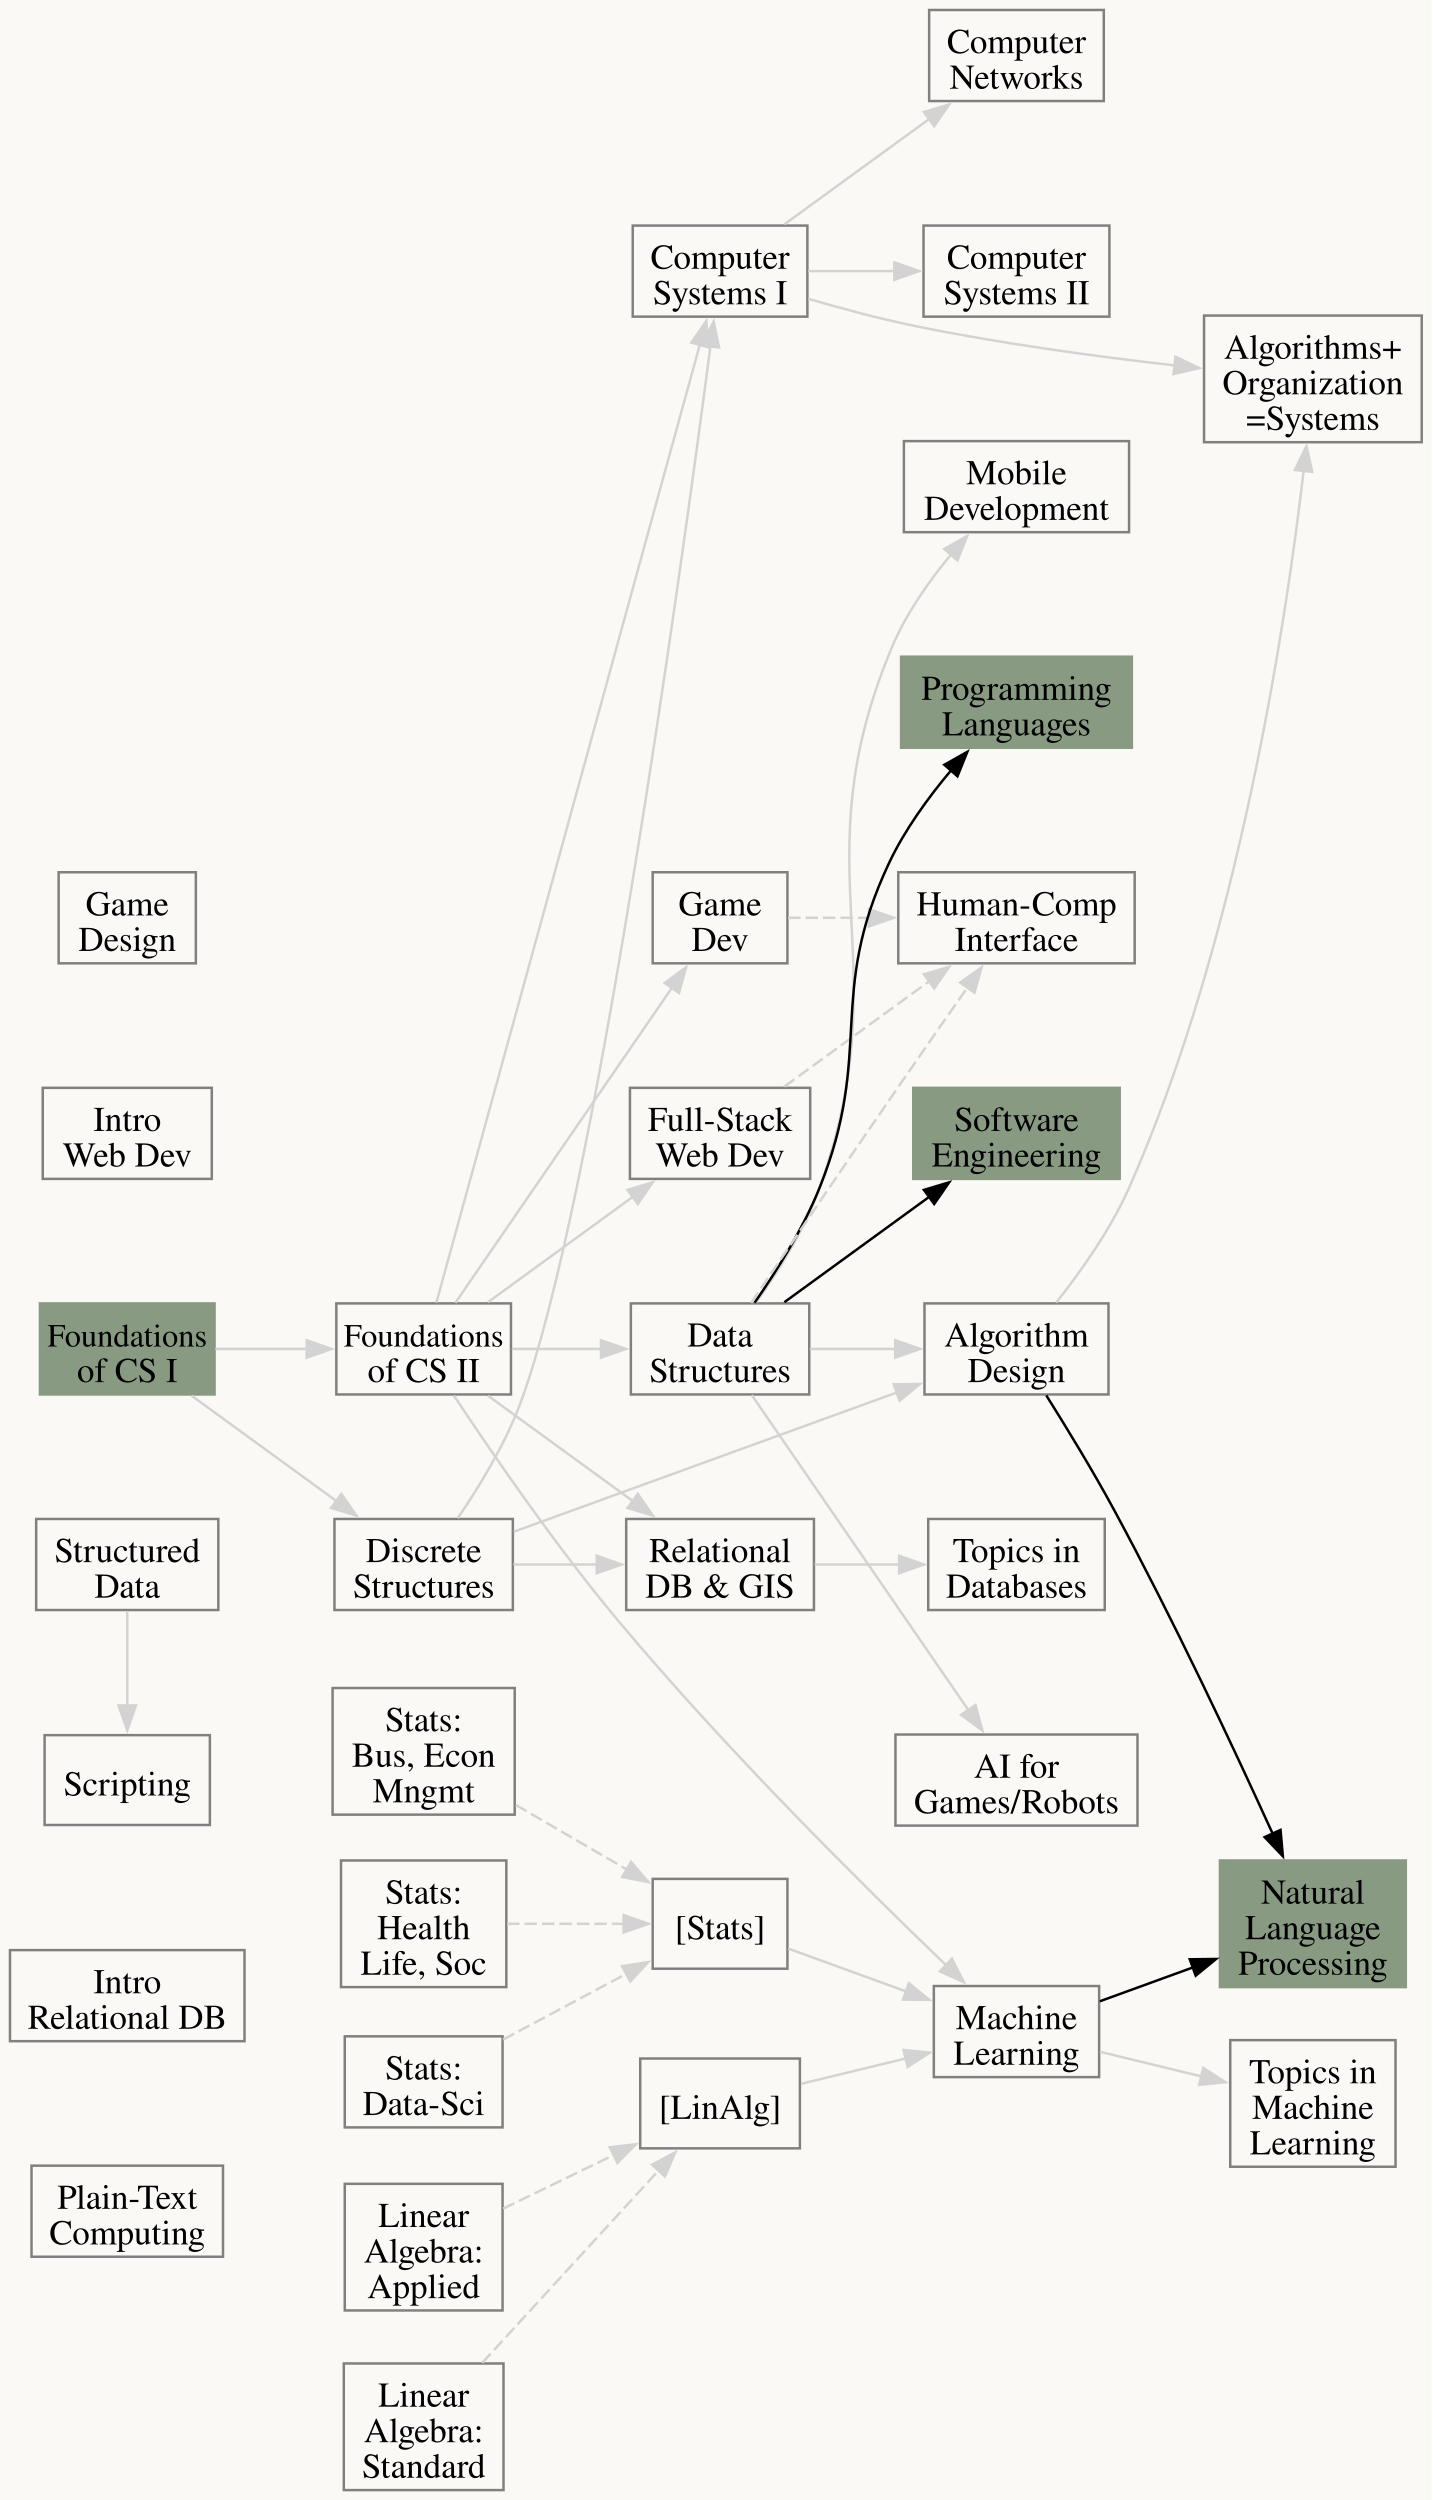
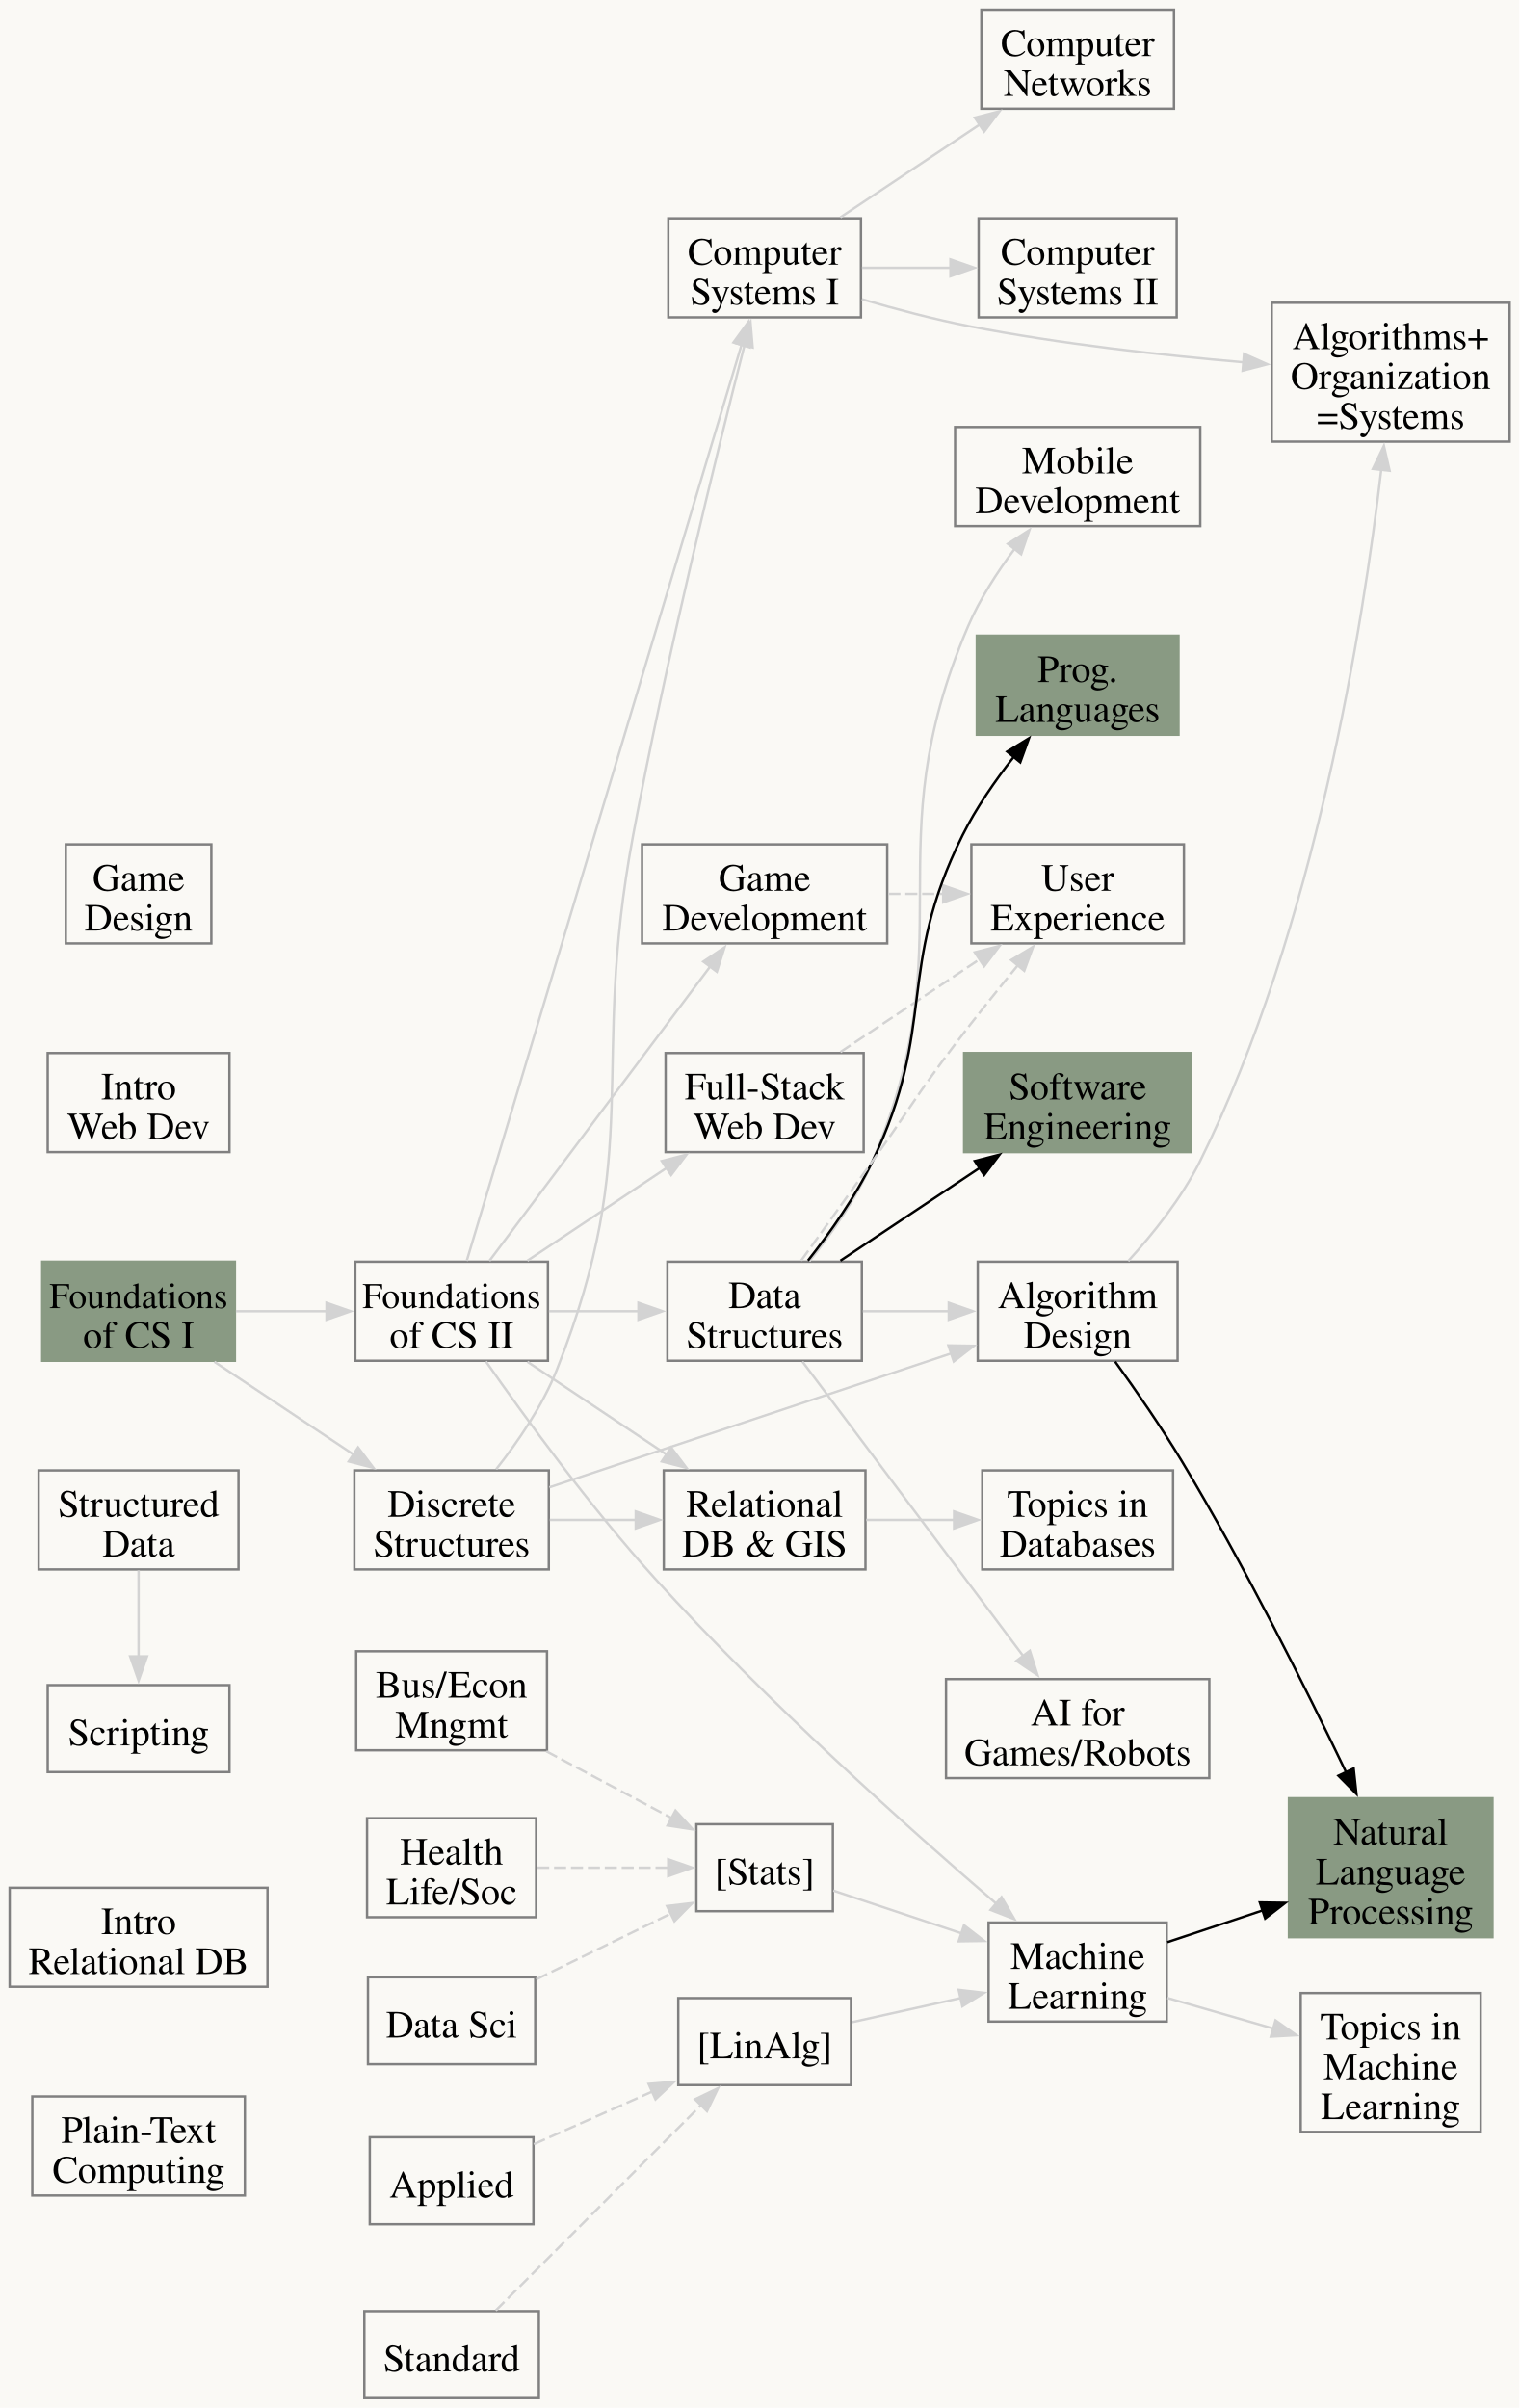
- <svg xmlns="http://www.w3.org/2000/svg" width="574pt" height="1002pt" viewBox="0.00 0.00 574.00 1002.00">
-   <g id="graph0" class="graph" transform="scale(1 1) rotate(0) translate(4 998.03)">
-     <polygon fill="#faf9f5" stroke="none" points="-4,4 -4,-998.03 569.83,-998.03 569.83,4 -4,4" />
+ <svg xmlns="http://www.w3.org/2000/svg" width="629pt" height="997pt" viewBox="0.00 0.00 629.00 997.00">
+   <g id="graph0" class="graph" transform="scale(1 1) rotate(0) translate(4 992.9)">
+     <polygon fill="#faf9f5" stroke="none" points="-4,4 -4,-992.9 625.02,-992.9 625.02,4 -4,4" />
    <g id="node1" class="node">
-       <polygon fill="none" stroke="gray" points="80.88,-562.03 13.13,-562.03 13.13,-525.53 80.88,-525.53 80.88,-562.03" />
-       <text xml:space="preserve" text-anchor="middle" x="47" y="-544.73" font-family="Times" font-size="14.00">Intro</text>
-       <text xml:space="preserve" text-anchor="middle" x="47" y="-530.48" font-family="Times" font-size="14.00">Web Dev</text>
+       <polygon fill="none" stroke="gray" points="91,-556.9 15.75,-556.9 15.75,-515.9 91,-515.9 91,-556.9" />
+       <text xml:space="preserve" text-anchor="middle" x="53.38" y="-537.7" font-family="Times" font-size="16.00">Intro</text>
+       <text xml:space="preserve" text-anchor="middle" x="53.38" y="-521.2" font-family="Times" font-size="16.00">Web Dev</text>
    </g>
    <g id="node2" class="node">
-       <polygon fill="none" stroke="gray" points="74.5,-648.43 19.5,-648.43 19.5,-611.93 74.5,-611.93 74.5,-648.43" />
-       <text xml:space="preserve" text-anchor="middle" x="47" y="-631.13" font-family="Times" font-size="14.00">Game</text>
-       <text xml:space="preserve" text-anchor="middle" x="47" y="-616.88" font-family="Times" font-size="14.00">Design</text>
+       <polygon fill="none" stroke="gray" points="83.5,-643.3 23.25,-643.3 23.25,-602.3 83.5,-602.3 83.5,-643.3" />
+       <text xml:space="preserve" text-anchor="middle" x="53.38" y="-624.1" font-family="Times" font-size="16.00">Game</text>
+       <text xml:space="preserve" text-anchor="middle" x="53.38" y="-607.6" font-family="Times" font-size="16.00">Design</text>
    </g>
    <g id="node3" class="node">
-       <polygon fill="none" stroke="gray" points="83.5,-389.23 10.5,-389.23 10.5,-352.73 83.5,-352.73 83.5,-389.23" />
-       <text xml:space="preserve" text-anchor="middle" x="47" y="-371.93" font-family="Times" font-size="14.00">Structured</text>
-       <text xml:space="preserve" text-anchor="middle" x="47" y="-357.68" font-family="Times" font-size="14.00">Data</text>
+       <polygon fill="none" stroke="gray" points="94.75,-384.1 12,-384.1 12,-343.1 94.75,-343.1 94.75,-384.1" />
+       <text xml:space="preserve" text-anchor="middle" x="53.38" y="-364.9" font-family="Times" font-size="16.00">Structured</text>
+       <text xml:space="preserve" text-anchor="middle" x="53.38" y="-348.4" font-family="Times" font-size="16.00">Data</text>
    </g>
    <g id="node4" class="node">
-       <polygon fill="none" stroke="gray" points="80.12,-302.58 13.88,-302.58 13.88,-266.58 80.12,-266.58 80.12,-302.58" />
-       <text xml:space="preserve" text-anchor="middle" x="47" y="-278.4" font-family="Times" font-size="14.00">Scripting</text>
+       <polygon fill="none" stroke="gray" points="91,-295.2 15.75,-295.2 15.75,-259.2 91,-259.2 91,-295.2" />
+       <text xml:space="preserve" text-anchor="middle" x="53.38" y="-270.25" font-family="Times" font-size="16.00">Scripting</text>
    </g>
    <g id="edge1" class="edge">
-       <path fill="none" stroke="lightgray" d="M47,-352.23C47,-341.17 47,-326.93 47,-314.36" />
-       <polygon fill="lightgray" stroke="lightgray" points="50.5,-314.5 47,-304.5 43.5,-314.5 50.5,-314.5" />
+       <path fill="none" stroke="lightgray" d="M53.38,-342.68C53.38,-331.9 53.38,-318.56 53.38,-306.74" />
+       <polygon fill="lightgray" stroke="lightgray" points="56.88,-307.09 53.38,-297.09 49.88,-307.09 56.88,-307.09" />
    </g>
    <g id="node5" class="node">
-       <polygon fill="none" stroke="gray" points="94,-216.43 0,-216.43 0,-179.93 94,-179.93 94,-216.43" />
-       <text xml:space="preserve" text-anchor="middle" x="47" y="-199.13" font-family="Times" font-size="14.00">Intro</text>
-       <text xml:space="preserve" text-anchor="middle" x="47" y="-184.88" font-family="Times" font-size="14.00">Relational DB</text>
+       <polygon fill="none" stroke="gray" points="106.75,-211.3 0,-211.3 0,-170.3 106.75,-170.3 106.75,-211.3" />
+       <text xml:space="preserve" text-anchor="middle" x="53.38" y="-192.1" font-family="Times" font-size="16.00">Intro</text>
+       <text xml:space="preserve" text-anchor="middle" x="53.38" y="-175.6" font-family="Times" font-size="16.00">Relational DB</text>
    </g>
    <g id="node6" class="node">
-       <polygon fill="none" stroke="gray" points="85.38,-130.03 8.63,-130.03 8.63,-93.53 85.38,-93.53 85.38,-130.03" />
-       <text xml:space="preserve" text-anchor="middle" x="47" y="-112.73" font-family="Times" font-size="14.00">Plain-Text</text>
-       <text xml:space="preserve" text-anchor="middle" x="47" y="-98.48" font-family="Times" font-size="14.00">Computing</text>
+       <polygon fill="none" stroke="gray" points="97.38,-124.9 9.38,-124.9 9.38,-83.9 97.38,-83.9 97.38,-124.9" />
+       <text xml:space="preserve" text-anchor="middle" x="53.38" y="-105.7" font-family="Times" font-size="16.00">Plain-Text</text>
+       <text xml:space="preserve" text-anchor="middle" x="53.38" y="-89.2" font-family="Times" font-size="16.00">Computing</text>
    </g>
    <g id="node7" class="node">
-       <polygon fill="#899a83" stroke="#899a83" points="82,-475.63 12,-475.63 12,-439.13 82,-439.13 82,-475.63" />
-       <text xml:space="preserve" text-anchor="middle" x="47" y="-458.33" font-family="Times" font-size="13.00">Foundations</text>
-       <text xml:space="preserve" text-anchor="middle" x="47" y="-444.08" font-family="Times" font-size="14.00">of CS I</text>
+       <polygon fill="#899a83" stroke="#899a83" points="93.25,-470.5 13.5,-470.5 13.5,-429.5 93.25,-429.5 93.25,-470.5" />
+       <text xml:space="preserve" text-anchor="middle" x="53.38" y="-451.3" font-family="Times" font-size="15.00">Foundations</text>
+       <text xml:space="preserve" text-anchor="middle" x="53.38" y="-434.8" font-family="Times" font-size="16.00">of CS I</text>
    </g>
    <g id="node8" class="node">
-       <polygon fill="none" stroke="gray" points="200.8,-475.63 130.8,-475.63 130.8,-439.13 200.8,-439.13 200.8,-475.63" />
-       <text xml:space="preserve" text-anchor="middle" x="165.8" y="-458.33" font-family="Times" font-size="13.00">Foundations</text>
-       <text xml:space="preserve" text-anchor="middle" x="165.8" y="-444.08" font-family="Times" font-size="14.00">of CS II</text>
+       <polygon fill="none" stroke="gray" points="222.85,-470.5 143.1,-470.5 143.1,-429.5 222.85,-429.5 222.85,-470.5" />
+       <text xml:space="preserve" text-anchor="middle" x="182.97" y="-451.3" font-family="Times" font-size="15.00">Foundations</text>
+       <text xml:space="preserve" text-anchor="middle" x="182.97" y="-434.8" font-family="Times" font-size="16.00">of CS II</text>
    </g>
    <g id="edge2" class="edge">
-       <path fill="none" stroke="lightgray" d="M82.32,-457.38C93.83,-457.38 106.79,-457.38 119,-457.38" />
-       <polygon fill="lightgray" stroke="lightgray" points="118.9,-460.88 128.9,-457.38 118.9,-453.88 118.9,-460.88" />
+       <path fill="none" stroke="lightgray" d="M93.67,-450C105.62,-450 118.87,-450 131.42,-450" />
+       <polygon fill="lightgray" stroke="lightgray" points="131.19,-453.5 141.19,-450 131.19,-446.5 131.19,-453.5" />
    </g>
    <g id="node12" class="node">
-       <polygon fill="none" stroke="gray" points="201.55,-389.23 130.05,-389.23 130.05,-352.73 201.55,-352.73 201.55,-389.23" />
-       <text xml:space="preserve" text-anchor="middle" x="165.8" y="-371.93" font-family="Times" font-size="14.00">Discrete</text>
-       <text xml:space="preserve" text-anchor="middle" x="165.8" y="-357.68" font-family="Times" font-size="14.00">Structures</text>
+       <polygon fill="none" stroke="gray" points="223.22,-384.1 142.72,-384.1 142.72,-343.1 223.22,-343.1 223.22,-384.1" />
+       <text xml:space="preserve" text-anchor="middle" x="182.97" y="-364.9" font-family="Times" font-size="16.00">Discrete</text>
+       <text xml:space="preserve" text-anchor="middle" x="182.97" y="-348.4" font-family="Times" font-size="16.00">Structures</text>
    </g>
    <g id="edge7" class="edge">
-       <path fill="none" stroke="lightgray" d="M72.78,-438.63C89.82,-426.23 112.38,-409.83 131.01,-396.28" />
-       <polygon fill="lightgray" stroke="lightgray" points="132.82,-399.29 138.85,-390.58 128.7,-393.63 132.82,-399.29" />
+       <path fill="none" stroke="lightgray" d="M84.75,-429.08C102.1,-417.52 123.85,-403.01 142.48,-390.6" />
+       <polygon fill="lightgray" stroke="lightgray" points="144.25,-393.62 150.63,-385.16 140.37,-387.8 144.25,-393.62" />
    </g>
    <g id="node9" class="node">
-       <polygon fill="none" stroke="gray" points="320.73,-562.03 248.48,-562.03 248.48,-525.53 320.73,-525.53 320.73,-562.03" />
-       <text xml:space="preserve" text-anchor="middle" x="284.6" y="-544.73" font-family="Times" font-size="14.00">Full-Stack</text>
-       <text xml:space="preserve" text-anchor="middle" x="284.6" y="-530.48" font-family="Times" font-size="14.00">Web Dev</text>
+       <polygon fill="none" stroke="gray" points="353.57,-556.9 271.57,-556.9 271.57,-515.9 353.57,-515.9 353.57,-556.9" />
+       <text xml:space="preserve" text-anchor="middle" x="312.57" y="-537.7" font-family="Times" font-size="16.00">Full-Stack</text>
+       <text xml:space="preserve" text-anchor="middle" x="312.57" y="-521.2" font-family="Times" font-size="16.00">Web Dev</text>
    </g>
    <g id="edge3" class="edge">
-       <path fill="none" stroke="lightgray" d="M191.58,-476.12C208.62,-488.52 231.18,-504.92 249.81,-518.47" />
-       <polygon fill="lightgray" stroke="lightgray" points="247.5,-521.12 257.65,-524.17 251.62,-515.46 247.5,-521.12" />
+       <path fill="none" stroke="lightgray" d="M214.35,-470.92C231.7,-482.48 253.45,-496.99 272.08,-509.4" />
+       <polygon fill="lightgray" stroke="lightgray" points="269.97,-512.2 280.23,-514.84 273.85,-506.38 269.97,-512.2" />
    </g>
    <g id="node10" class="node">
-       <polygon fill="none" stroke="gray" points="311.6,-648.43 257.6,-648.43 257.6,-611.93 311.6,-611.93 311.6,-648.43" />
-       <text xml:space="preserve" text-anchor="middle" x="284.6" y="-631.13" font-family="Times" font-size="14.00">Game</text>
-       <text xml:space="preserve" text-anchor="middle" x="284.6" y="-616.88" font-family="Times" font-size="14.00">Dev</text>
+       <polygon fill="none" stroke="gray" points="363.32,-643.3 261.82,-643.3 261.82,-602.3 363.32,-602.3 363.32,-643.3" />
+       <text xml:space="preserve" text-anchor="middle" x="312.57" y="-624.1" font-family="Times" font-size="16.00">Game</text>
+       <text xml:space="preserve" text-anchor="middle" x="312.57" y="-607.6" font-family="Times" font-size="16.00">Development</text>
    </g>
    <g id="edge4" class="edge">
-       <path fill="none" stroke="lightgray" d="M178.51,-475.87C199.36,-506.19 240.93,-566.65 265.39,-602.23" />
-       <polygon fill="lightgray" stroke="lightgray" points="262.39,-604.05 270.94,-610.31 268.16,-600.08 262.39,-604.05" />
+       <path fill="none" stroke="lightgray" d="M198.61,-470.84C221.47,-501.33 264.16,-558.24 290.3,-593.1" />
+       <polygon fill="lightgray" stroke="lightgray" points="287.18,-594.77 295.98,-600.67 292.78,-590.57 287.18,-594.77" />
    </g>
    <g id="node11" class="node">
-       <polygon fill="none" stroke="gray" points="319.6,-907.62 249.6,-907.62 249.6,-871.12 319.6,-871.12 319.6,-907.62" />
-       <text xml:space="preserve" text-anchor="middle" x="284.6" y="-890.33" font-family="Times" font-size="14.00">Computer</text>
-       <text xml:space="preserve" text-anchor="middle" x="284.6" y="-876.08" font-family="Times" font-size="14.00">Systems I</text>
+       <polygon fill="none" stroke="gray" points="352.45,-902.5 272.7,-902.5 272.7,-861.5 352.45,-861.5 352.45,-902.5" />
+       <text xml:space="preserve" text-anchor="middle" x="312.57" y="-883.3" font-family="Times" font-size="16.00">Computer</text>
+       <text xml:space="preserve" text-anchor="middle" x="312.57" y="-866.8" font-family="Times" font-size="16.00">Systems I</text>
    </g>
    <g id="edge5" class="edge">
-       <path fill="none" stroke="lightgray" d="M170.9,-475.94C189.51,-543.58 253.76,-777.24 276.53,-860.02" />
-       <polygon fill="lightgray" stroke="lightgray" points="273.09,-860.71 279.11,-869.42 279.84,-858.85 273.09,-860.71" />
+       <path fill="none" stroke="lightgray" d="M189.23,-470.84C210.16,-540.62 277.9,-766.4 303.05,-850.26" />
+       <polygon fill="lightgray" stroke="lightgray" points="299.65,-851.1 305.88,-859.67 306.36,-849.09 299.65,-851.1" />
    </g>
    <g id="node13" class="node">
-       <polygon fill="none" stroke="gray" points="320.35,-475.63 248.85,-475.63 248.85,-439.13 320.35,-439.13 320.35,-475.63" />
-       <text xml:space="preserve" text-anchor="middle" x="284.6" y="-458.33" font-family="Times" font-size="14.00">Data</text>
-       <text xml:space="preserve" text-anchor="middle" x="284.6" y="-444.08" font-family="Times" font-size="14.00">Structures</text>
+       <polygon fill="none" stroke="gray" points="352.82,-470.5 272.32,-470.5 272.32,-429.5 352.82,-429.5 352.82,-470.5" />
+       <text xml:space="preserve" text-anchor="middle" x="312.57" y="-451.3" font-family="Times" font-size="16.00">Data</text>
+       <text xml:space="preserve" text-anchor="middle" x="312.57" y="-434.8" font-family="Times" font-size="16.00">Structures</text>
    </g>
    <g id="edge8" class="edge">
-       <path fill="none" stroke="lightgray" d="M201.12,-457.38C212.42,-457.38 225.12,-457.38 237.14,-457.38" />
-       <polygon fill="lightgray" stroke="lightgray" points="236.87,-460.88 246.87,-457.38 236.87,-453.88 236.87,-460.88" />
+       <path fill="none" stroke="lightgray" d="M223.27,-450C235.1,-450 248.22,-450 260.67,-450" />
+       <polygon fill="lightgray" stroke="lightgray" points="260.34,-453.5 270.34,-450 260.34,-446.5 260.34,-453.5" />
    </g>
    <g id="node14" class="node">
-       <polygon fill="none" stroke="gray" points="322.23,-389.23 246.98,-389.23 246.98,-352.73 322.23,-352.73 322.23,-389.23" />
-       <text xml:space="preserve" text-anchor="middle" x="284.6" y="-371.93" font-family="Times" font-size="14.00">Relational</text>
-       <text xml:space="preserve" text-anchor="middle" x="284.6" y="-357.68" font-family="Times" font-size="14.00">DB &amp; GIS</text>
+       <polygon fill="none" stroke="gray" points="354.32,-384.1 270.82,-384.1 270.82,-343.1 354.32,-343.1 354.32,-384.1" />
+       <text xml:space="preserve" text-anchor="middle" x="312.57" y="-364.9" font-family="Times" font-size="16.00">Relational</text>
+       <text xml:space="preserve" text-anchor="middle" x="312.57" y="-348.4" font-family="Times" font-size="16.00">DB &amp; GIS</text>
    </g>
    <g id="edge9" class="edge">
-       <path fill="none" stroke="lightgray" d="M191.58,-438.63C208.62,-426.23 231.18,-409.83 249.81,-396.28" />
-       <polygon fill="lightgray" stroke="lightgray" points="251.62,-399.29 257.65,-390.58 247.5,-393.63 251.62,-399.29" />
+       <path fill="none" stroke="lightgray" d="M214.35,-429.08C231.7,-417.52 253.45,-403.01 272.08,-390.6" />
+       <polygon fill="lightgray" stroke="lightgray" points="273.85,-393.62 280.23,-385.16 269.97,-387.8 273.85,-393.62" />
    </g>
    <g id="node21" class="node">
-       <polygon fill="none" stroke="gray" points="436.53,-202.03 370.28,-202.03 370.28,-165.53 436.53,-165.53 436.53,-202.03" />
-       <text xml:space="preserve" text-anchor="middle" x="403.4" y="-184.73" font-family="Times" font-size="14.00">Machine</text>
-       <text xml:space="preserve" text-anchor="middle" x="403.4" y="-170.48" font-family="Times" font-size="14.00">Learning</text>
+       <polygon fill="none" stroke="gray" points="479.05,-196.9 405.3,-196.9 405.3,-155.9 479.05,-155.9 479.05,-196.9" />
+       <text xml:space="preserve" text-anchor="middle" x="442.17" y="-177.7" font-family="Times" font-size="16.00">Machine</text>
+       <text xml:space="preserve" text-anchor="middle" x="442.17" y="-161.2" font-family="Times" font-size="16.00">Learning</text>
    </g>
    <g id="edge20" class="edge">
-       <path fill="none" stroke="lightgray" d="M177.89,-438.74C192.5,-416.64 218.24,-379.04 243.28,-349.03 286.38,-297.35 342.09,-242.13 375.15,-210.41" />
-       <polygon fill="lightgray" stroke="lightgray" points="377.54,-212.97 382.35,-203.53 372.7,-207.91 377.54,-212.97" />
+       <path fill="none" stroke="lightgray" d="M197.19,-429.2C213.17,-406.33 240.41,-368.91 267.12,-339.4 313.05,-288.67 372.38,-235.71 408.83,-204.41" />
+       <polygon fill="lightgray" stroke="lightgray" points="410.66,-207.45 415.99,-198.3 406.11,-202.13 410.66,-207.45" />
    </g>
    <g id="node19" class="node">
-       <polygon fill="none" stroke="gray" points="450.78,-648.43 356.03,-648.43 356.03,-611.93 450.78,-611.93 450.78,-648.43" />
-       <text xml:space="preserve" text-anchor="middle" x="403.4" y="-631.13" font-family="Times" font-size="14.00">Human-Comp</text>
-       <text xml:space="preserve" text-anchor="middle" x="403.4" y="-616.88" font-family="Times" font-size="14.00">Interface</text>
+       <polygon fill="none" stroke="gray" points="486.17,-643.3 398.17,-643.3 398.17,-602.3 486.17,-602.3 486.17,-643.3" />
+       <text xml:space="preserve" text-anchor="middle" x="442.17" y="-624.1" font-family="Times" font-size="16.00">User</text>
+       <text xml:space="preserve" text-anchor="middle" x="442.17" y="-607.6" font-family="Times" font-size="16.00">Experience</text>
    </g>
    <g id="edge16" class="edge">
-       <path fill="none" stroke="lightgray" stroke-dasharray="5,2" d="M310.38,-562.52C327.42,-574.92 349.98,-591.32 368.61,-604.87" />
-       <polygon fill="lightgray" stroke="lightgray" points="366.3,-607.52 376.45,-610.57 370.42,-601.86 366.3,-607.52" />
+       <path fill="none" stroke="lightgray" d="M343.95,-557.32C361.3,-568.88 383.05,-583.39 401.68,-595.8" stroke-dasharray="5,2" />
+       <polygon fill="lightgray" stroke="lightgray" points="399.57,-598.6 409.83,-601.24 403.45,-592.78 399.57,-598.6" />
    </g>
    <g id="edge17" class="edge">
-       <path fill="none" stroke="lightgray" stroke-dasharray="5,2" d="M311.86,-630.18C321.62,-630.18 333.04,-630.18 344.43,-630.18" />
-       <polygon fill="lightgray" stroke="lightgray" points="344.25,-633.68 354.25,-630.18 344.25,-626.68 344.25,-633.68" />
+       <path fill="none" stroke="lightgray" d="M363.8,-622.8C371.31,-622.8 379.09,-622.8 386.68,-622.8" stroke-dasharray="5,2" />
+       <polygon fill="lightgray" stroke="lightgray" points="386.51,-626.3 396.51,-622.8 386.51,-619.3 386.51,-626.3" />
    </g>
    <g id="node16" class="node">
-       <polygon fill="none" stroke="gray" points="440.65,-907.62 366.15,-907.62 366.15,-871.12 440.65,-871.12 440.65,-907.62" />
-       <text xml:space="preserve" text-anchor="middle" x="403.4" y="-890.33" font-family="Times" font-size="14.00">Computer</text>
-       <text xml:space="preserve" text-anchor="middle" x="403.4" y="-876.08" font-family="Times" font-size="14.00">Systems II</text>
+       <polygon fill="none" stroke="gray" points="483.17,-902.5 401.17,-902.5 401.17,-861.5 483.17,-861.5 483.17,-902.5" />
+       <text xml:space="preserve" text-anchor="middle" x="442.17" y="-883.3" font-family="Times" font-size="16.00">Computer</text>
+       <text xml:space="preserve" text-anchor="middle" x="442.17" y="-866.8" font-family="Times" font-size="16.00">Systems II</text>
    </g>
    <g id="edge12" class="edge">
-       <path fill="none" stroke="lightgray" d="M319.92,-889.38C330.8,-889.38 342.97,-889.38 354.58,-889.38" />
-       <polygon fill="lightgray" stroke="lightgray" points="354.43,-892.88 364.43,-889.38 354.43,-885.88 354.43,-892.88" />
+       <path fill="none" stroke="lightgray" d="M352.87,-882C364.47,-882 377.3,-882 389.53,-882" />
+       <polygon fill="lightgray" stroke="lightgray" points="389.5,-885.5 399.5,-882 389.5,-878.5 389.5,-885.5" />
    </g>
    <g id="node25" class="node">
-       <polygon fill="none" stroke="gray" points="438.4,-994.03 368.4,-994.03 368.4,-957.53 438.4,-957.53 438.4,-994.03" />
-       <text xml:space="preserve" text-anchor="middle" x="403.4" y="-976.73" font-family="Times" font-size="14.00">Computer</text>
-       <text xml:space="preserve" text-anchor="middle" x="403.4" y="-962.48" font-family="Times" font-size="14.00">Networks</text>
+       <polygon fill="none" stroke="gray" points="482.05,-988.9 402.3,-988.9 402.3,-947.9 482.05,-947.9 482.05,-988.9" />
+       <text xml:space="preserve" text-anchor="middle" x="442.17" y="-969.7" font-family="Times" font-size="16.00">Computer</text>
+       <text xml:space="preserve" text-anchor="middle" x="442.17" y="-953.2" font-family="Times" font-size="16.00">Networks</text>
    </g>
    <g id="edge24" class="edge">
-       <path fill="none" stroke="lightgray" d="M310.38,-908.12C327.42,-920.52 349.98,-936.92 368.61,-950.47" />
-       <polygon fill="lightgray" stroke="lightgray" points="366.3,-953.12 376.45,-956.17 370.42,-947.46 366.3,-953.12" />
+       <path fill="none" stroke="lightgray" d="M343.95,-902.92C361.3,-914.48 383.05,-928.99 401.68,-941.4" />
+       <polygon fill="lightgray" stroke="lightgray" points="399.57,-944.2 409.83,-946.84 403.45,-938.38 399.57,-944.2" />
    </g>
    <g id="node27" class="node">
-       <polygon fill="none" stroke="gray" points="565.83,-871.55 478.58,-871.55 478.58,-820.8 565.83,-820.8 565.83,-871.55" />
-       <text xml:space="preserve" text-anchor="middle" x="522.2" y="-854.25" font-family="Times" font-size="14.00">Algorithms+</text>
-       <text xml:space="preserve" text-anchor="middle" x="522.2" y="-840" font-family="Times" font-size="14.00">Organization</text>
-       <text xml:space="preserve" text-anchor="middle" x="522.2" y="-825.75" font-family="Times" font-size="14.00">=Systems</text>
+       <polygon fill="none" stroke="gray" points="621.02,-867.55 522.52,-867.55 522.52,-810.05 621.02,-810.05 621.02,-867.55" />
+       <text xml:space="preserve" text-anchor="middle" x="571.77" y="-848.35" font-family="Times" font-size="16.00">Algorithms+</text>
+       <text xml:space="preserve" text-anchor="middle" x="571.77" y="-831.85" font-family="Times" font-size="16.00">Organization</text>
+       <text xml:space="preserve" text-anchor="middle" x="571.77" y="-815.35" font-family="Times" font-size="16.00">=Systems</text>
    </g>
    <g id="edge26" class="edge">
-       <path fill="none" stroke="lightgray" d="M319.99,-878.25C333.21,-874.39 348.42,-870.32 362.45,-867.42 396.83,-860.33 435.88,-855.08 466.77,-851.58" />
-       <polygon fill="lightgray" stroke="lightgray" points="467.12,-855.06 476.68,-850.49 466.36,-848.11 467.12,-855.06" />
+       <path fill="none" stroke="lightgray" d="M352.83,-869.02C366.84,-864.9 382.73,-860.68 397.47,-857.8 434.92,-850.48 477.47,-845.77 511.16,-842.87" />
+       <polygon fill="lightgray" stroke="lightgray" points="511.04,-846.4 520.72,-842.08 510.47,-839.42 511.04,-846.4" />
    </g>
    <g id="edge6" class="edge">
-       <path fill="none" stroke="lightgray" d="M179.43,-389.5C187.91,-401.9 198.33,-418.92 204.5,-435.43 234.04,-514.45 269.25,-771.21 280.76,-859.35" />
-       <polygon fill="lightgray" stroke="lightgray" points="277.27,-859.66 282.03,-869.13 284.21,-858.76 277.27,-859.66" />
+       <path fill="none" stroke="lightgray" d="M201.43,-384.59C210.46,-396.01 220.64,-410.84 226.55,-425.8 263.06,-518.15 239.88,-549.38 258.12,-647 271.79,-720.12 292.71,-804.91 304.23,-849.97" />
+       <polygon fill="lightgray" stroke="lightgray" points="300.83,-850.78 306.71,-859.6 307.61,-849.04 300.83,-850.78" />
    </g>
    <g id="edge10" class="edge">
-       <path fill="none" stroke="lightgray" d="M201.77,-370.98C212.31,-370.98 224.02,-370.98 235.25,-370.98" />
-       <polygon fill="lightgray" stroke="lightgray" points="235.18,-374.48 245.18,-370.98 235.18,-367.48 235.18,-374.48" />
+       <path fill="none" stroke="lightgray" d="M223.63,-363.6C234.99,-363.6 247.51,-363.6 259.48,-363.6" />
+       <polygon fill="lightgray" stroke="lightgray" points="259.21,-367.1 269.21,-363.6 259.21,-360.1 259.21,-367.1" />
    </g>
    <g id="node17" class="node">
-       <polygon fill="none" stroke="gray" points="440.28,-475.63 366.53,-475.63 366.53,-439.13 440.28,-439.13 440.28,-475.63" />
-       <text xml:space="preserve" text-anchor="middle" x="403.4" y="-458.33" font-family="Times" font-size="14.00">Algorithm</text>
-       <text xml:space="preserve" text-anchor="middle" x="403.4" y="-444.08" font-family="Times" font-size="14.00">Design</text>
+       <polygon fill="none" stroke="gray" points="483.55,-470.5 400.8,-470.5 400.8,-429.5 483.55,-429.5 483.55,-470.5" />
+       <text xml:space="preserve" text-anchor="middle" x="442.17" y="-451.3" font-family="Times" font-size="16.00">Algorithm</text>
+       <text xml:space="preserve" text-anchor="middle" x="442.17" y="-434.8" font-family="Times" font-size="16.00">Design</text>
    </g>
    <g id="edge13" class="edge">
-       <path fill="none" stroke="lightgray" d="M201.89,-384.1C242.9,-399.01 310.03,-423.42 355.43,-439.93" />
-       <polygon fill="lightgray" stroke="lightgray" points="354.17,-443.2 364.77,-443.33 356.57,-436.62 354.17,-443.2" />
+       <path fill="none" stroke="lightgray" d="M223.47,-377.1C268.35,-392.06 340.85,-416.22 389.95,-432.59" />
+       <polygon fill="lightgray" stroke="lightgray" points="388.64,-435.85 399.24,-435.69 390.86,-429.2 388.64,-435.85" />
    </g>
    <g id="node15" class="node">
-       <polygon fill="none" stroke="gray" points="448.53,-821.23 358.28,-821.23 358.28,-784.73 448.53,-784.73 448.53,-821.23" />
-       <text xml:space="preserve" text-anchor="middle" x="403.4" y="-803.93" font-family="Times" font-size="14.00">Mobile</text>
-       <text xml:space="preserve" text-anchor="middle" x="403.4" y="-789.68" font-family="Times" font-size="14.00">Development</text>
+       <polygon fill="none" stroke="gray" points="492.92,-816.1 391.42,-816.1 391.42,-775.1 492.92,-775.1 492.92,-816.1" />
+       <text xml:space="preserve" text-anchor="middle" x="442.17" y="-796.9" font-family="Times" font-size="16.00">Mobile</text>
+       <text xml:space="preserve" text-anchor="middle" x="442.17" y="-780.4" font-family="Times" font-size="16.00">Development</text>
    </g>
    <g id="edge11" class="edge">
-       <path fill="none" stroke="lightgray" d="M299.07,-476.03C307.86,-488.35 318.49,-505.23 324.43,-521.83 357.13,-613.33 315.95,-648.88 353.45,-738.53 359.08,-751.99 368.28,-765.07 377.26,-775.88" />
-       <polygon fill="lightgray" stroke="lightgray" points="374.47,-778.01 383.68,-783.25 379.75,-773.41 374.47,-778.01" />
+       <path fill="none" stroke="lightgray" d="M331.08,-470.72C340.34,-482.19 350.91,-497.13 357.27,-512.2 396.15,-604.19 357.49,-641.57 396.72,-733.4 401.58,-744.77 408.86,-756.04 416.18,-765.8" />
+       <polygon fill="lightgray" stroke="lightgray" points="413.26,-767.75 422.19,-773.46 418.76,-763.43 413.26,-767.75" />
    </g>
    <g id="edge14" class="edge">
-       <path fill="none" stroke="lightgray" d="M320.57,-457.38C331.42,-457.38 343.53,-457.38 355.05,-457.38" />
-       <polygon fill="lightgray" stroke="lightgray" points="354.81,-460.88 364.81,-457.38 354.81,-453.88 354.81,-460.88" />
+       <path fill="none" stroke="lightgray" d="M353.23,-450C364.59,-450 377.11,-450 389.08,-450" />
+       <polygon fill="lightgray" stroke="lightgray" points="388.81,-453.5 398.81,-450 388.81,-446.5 388.81,-453.5" />
    </g>
    <g id="node18" class="node">
-       <polygon fill="#899a83" stroke="#899a83" points="449.65,-734.83 357.15,-734.83 357.15,-698.33 449.65,-698.33 449.65,-734.83" />
-       <text xml:space="preserve" text-anchor="middle" x="403.4" y="-717.53" font-family="Times" font-size="14.00">Programming</text>
-       <text xml:space="preserve" text-anchor="middle" x="403.4" y="-703.28" font-family="Times" font-size="14.00">Languages</text>
+       <polygon fill="#899a83" stroke="#899a83" points="483.92,-729.7 400.42,-729.7 400.42,-688.7 483.92,-688.7 483.92,-729.7" />
+       <text xml:space="preserve" text-anchor="middle" x="442.17" y="-710.5" font-family="Times" font-size="16.00">Prog.</text>
+       <text xml:space="preserve" text-anchor="middle" x="442.17" y="-694" font-family="Times" font-size="16.00">Languages</text>
    </g>
    <g id="edge15" class="edge">
-       <path fill="none" stroke="black" d="M298.44,-475.92C307.09,-488.33 317.8,-505.35 324.43,-521.83 346.51,-576.78 327.07,-598.56 352.33,-652.13 358.6,-665.44 368.11,-678.49 377.23,-689.32" />
-       <polygon fill="black" stroke="black" points="374.49,-691.51 383.72,-696.72 379.75,-686.89 374.49,-691.51" />
+       <path fill="none" stroke="black" d="M330.52,-470.97C339.62,-482.51 350.22,-497.44 357.27,-512.2 384.1,-568.27 366.79,-591.36 394.47,-647 400.13,-658.36 407.99,-669.69 415.7,-679.51" />
+       <polygon fill="black" stroke="black" points="412.97,-681.71 422.01,-687.24 418.4,-677.28 412.97,-681.71" />
    </g>
    <g id="edge18" class="edge">
-       <path fill="none" stroke="lightgray" stroke-dasharray="5,2" d="M297.05,-475.83C311.65,-497.43 336.62,-534.26 358.33,-565.73 366.6,-577.72 375.81,-590.92 383.74,-602.23" />
-       <polygon fill="lightgray" stroke="lightgray" points="380.84,-604.19 389.45,-610.37 386.57,-600.17 380.84,-604.19" />
+       <path fill="none" stroke="lightgray" d="M327.72,-470.99C336.4,-483.03 347.47,-498.45 357.27,-512.2 372.56,-533.65 375.54,-539.62 391.47,-560.6 399.75,-571.5 409.14,-583.19 417.57,-593.46" stroke-dasharray="5,2" />
+       <polygon fill="lightgray" stroke="lightgray" points="414.65,-595.42 423.72,-600.9 420.05,-590.96 414.65,-595.42" />
    </g>
    <g id="node20" class="node">
-       <polygon fill="#899a83" stroke="#899a83" points="444.78,-562.03 362.03,-562.03 362.03,-525.53 444.78,-525.53 444.78,-562.03" />
-       <text xml:space="preserve" text-anchor="middle" x="403.4" y="-544.73" font-family="Times" font-size="14.00">Software</text>
-       <text xml:space="preserve" text-anchor="middle" x="403.4" y="-530.48" font-family="Times" font-size="14.00">Engineering</text>
+       <polygon fill="#899a83" stroke="#899a83" points="489.17,-556.9 395.17,-556.9 395.17,-515.9 489.17,-515.9 489.17,-556.9" />
+       <text xml:space="preserve" text-anchor="middle" x="442.17" y="-537.7" font-family="Times" font-size="16.00">Software</text>
+       <text xml:space="preserve" text-anchor="middle" x="442.17" y="-521.2" font-family="Times" font-size="16.00">Engineering</text>
    </g>
    <g id="edge19" class="edge">
-       <path fill="none" stroke="black" d="M310.38,-476.12C327.42,-488.52 349.98,-504.92 368.61,-518.47" />
-       <polygon fill="black" stroke="black" points="366.3,-521.12 376.45,-524.17 370.42,-515.46 366.3,-521.12" />
+       <path fill="none" stroke="black" d="M343.95,-470.92C361.3,-482.48 383.05,-496.99 401.68,-509.4" />
+       <polygon fill="black" stroke="black" points="399.57,-512.2 409.83,-514.84 403.45,-506.38 399.57,-512.2" />
    </g>
    <g id="node24" class="node">
-       <polygon fill="none" stroke="gray" points="451.9,-302.83 354.9,-302.83 354.9,-266.33 451.9,-266.33 451.9,-302.83" />
-       <text xml:space="preserve" text-anchor="middle" x="403.4" y="-285.53" font-family="Times" font-size="14.00">AI for</text>
-       <text xml:space="preserve" text-anchor="middle" x="403.4" y="-271.28" font-family="Times" font-size="14.00">Games/Robots</text>
+       <polygon fill="none" stroke="gray" points="496.67,-297.7 387.67,-297.7 387.67,-256.7 496.67,-256.7 496.67,-297.7" />
+       <text xml:space="preserve" text-anchor="middle" x="442.17" y="-278.5" font-family="Times" font-size="16.00">AI for</text>
+       <text xml:space="preserve" text-anchor="middle" x="442.17" y="-262" font-family="Times" font-size="16.00">Games/Robots</text>
    </g>
    <g id="edge23" class="edge">
-       <path fill="none" stroke="lightgray" d="M297.31,-438.88C318.16,-408.56 359.73,-348.1 384.19,-312.52" />
-       <polygon fill="lightgray" stroke="lightgray" points="386.96,-314.67 389.74,-304.44 381.19,-310.7 386.96,-314.67" />
+       <path fill="none" stroke="lightgray" d="M328.21,-429.16C351.07,-398.67 393.76,-341.76 419.9,-306.9" />
+       <polygon fill="lightgray" stroke="lightgray" points="422.38,-309.43 425.58,-299.33 416.78,-305.23 422.38,-309.43" />
    </g>
    <g id="node26" class="node">
-       <polygon fill="none" stroke="gray" points="438.78,-389.23 368.03,-389.23 368.03,-352.73 438.78,-352.73 438.78,-389.23" />
-       <text xml:space="preserve" text-anchor="middle" x="403.4" y="-371.93" font-family="Times" font-size="14.00">Topics in</text>
-       <text xml:space="preserve" text-anchor="middle" x="403.4" y="-357.68" font-family="Times" font-size="14.00">Databases</text>
+       <polygon fill="none" stroke="gray" points="481.67,-384.1 402.67,-384.1 402.67,-343.1 481.67,-343.1 481.67,-384.1" />
+       <text xml:space="preserve" text-anchor="middle" x="442.17" y="-364.9" font-family="Times" font-size="16.00">Topics in</text>
+       <text xml:space="preserve" text-anchor="middle" x="442.17" y="-348.4" font-family="Times" font-size="16.00">Databases</text>
    </g>
    <g id="edge25" class="edge">
-       <path fill="none" stroke="lightgray" d="M322.52,-370.98C333.3,-370.98 345.18,-370.98 356.43,-370.98" />
-       <polygon fill="lightgray" stroke="lightgray" points="356.35,-374.48 366.35,-370.98 356.35,-367.48 356.35,-374.48" />
+       <path fill="none" stroke="lightgray" d="M354.65,-363.6C366.3,-363.6 379.07,-363.6 391.17,-363.6" />
+       <polygon fill="lightgray" stroke="lightgray" points="391,-367.1 401,-363.6 391,-360.1 391,-367.1" />
    </g>
    <g id="edge27" class="edge">
-       <path fill="none" stroke="lightgray" d="M419.31,-475.94C429.06,-488.22 441.07,-505.1 448.48,-521.83 492.19,-620.54 511.38,-748.05 518.54,-809.66" />
-       <polygon fill="lightgray" stroke="lightgray" points="515.02,-809.67 519.61,-819.22 521.98,-808.89 515.02,-809.67" />
+       <path fill="none" stroke="lightgray" d="M463.1,-470.77C473.45,-482.13 485.32,-496.97 492.87,-512.2 540.58,-608.38 560.47,-735.07 567.89,-798.69" />
+       <polygon fill="lightgray" stroke="lightgray" points="564.37,-798.76 568.96,-808.31 571.33,-797.99 564.37,-798.76" />
    </g>
    <g id="node29" class="node">
-       <polygon fill="#899a83" stroke="#899a83" points="559.45,-252.35 484.95,-252.35 484.95,-201.6 559.45,-201.6 559.45,-252.35" />
-       <text xml:space="preserve" text-anchor="middle" x="522.2" y="-235.05" font-family="Times" font-size="14.00">Natural</text>
-       <text xml:space="preserve" text-anchor="middle" x="522.2" y="-220.8" font-family="Times" font-size="14.00">Language</text>
-       <text xml:space="preserve" text-anchor="middle" x="522.2" y="-206.55" font-family="Times" font-size="14.00">Processing</text>
+       <polygon fill="#899a83" stroke="#899a83" points="613.9,-248.35 529.65,-248.35 529.65,-190.85 613.9,-190.85 613.9,-248.35" />
+       <text xml:space="preserve" text-anchor="middle" x="571.77" y="-229.15" font-family="Times" font-size="16.00">Natural</text>
+       <text xml:space="preserve" text-anchor="middle" x="571.77" y="-212.65" font-family="Times" font-size="16.00">Language</text>
+       <text xml:space="preserve" text-anchor="middle" x="571.77" y="-196.15" font-family="Times" font-size="16.00">Processing</text>
    </g>
    <g id="edge30" class="edge">
-       <path fill="none" stroke="black" d="M415.35,-438.76C423.35,-426.04 433.94,-408.69 442.48,-392.93 466.24,-349.05 490.67,-296.98 506.11,-263.02" />
-       <polygon fill="black" stroke="black" points="509.24,-264.6 510.17,-254.04 502.86,-261.71 509.24,-264.6" />
+       <path fill="none" stroke="black" d="M457.68,-429.16C466.25,-417.29 476.85,-402 485.37,-387.8 511.11,-344.95 536.79,-293.58 553.38,-258.97" />
+       <polygon fill="black" stroke="black" points="556.44,-260.7 557.58,-250.17 550.12,-257.69 556.44,-260.7" />
    </g>
    <g id="node28" class="node">
-       <polygon fill="none" stroke="gray" points="555.33,-180.35 489.08,-180.35 489.08,-129.6 555.33,-129.6 555.33,-180.35" />
-       <text xml:space="preserve" text-anchor="middle" x="522.2" y="-163.05" font-family="Times" font-size="14.00">Topics in</text>
-       <text xml:space="preserve" text-anchor="middle" x="522.2" y="-148.8" font-family="Times" font-size="14.00">Machine</text>
-       <text xml:space="preserve" text-anchor="middle" x="522.2" y="-134.55" font-family="Times" font-size="14.00">Learning</text>
+       <polygon fill="none" stroke="gray" points="609.02,-167.71 534.52,-167.71 534.52,-110.21 609.02,-110.21 609.02,-167.71" />
+       <text xml:space="preserve" text-anchor="middle" x="571.77" y="-148.51" font-family="Times" font-size="16.00">Topics in</text>
+       <text xml:space="preserve" text-anchor="middle" x="571.77" y="-132.01" font-family="Times" font-size="16.00">Machine</text>
+       <text xml:space="preserve" text-anchor="middle" x="571.77" y="-115.51" font-family="Times" font-size="16.00">Learning</text>
    </g>
    <g id="edge28" class="edge">
-       <path fill="none" stroke="lightgray" d="M436.81,-175.68C449.46,-172.61 464.08,-169.07 477.6,-165.79" />
-       <polygon fill="lightgray" stroke="lightgray" points="478.27,-169.23 487.16,-163.47 476.62,-162.42 478.27,-169.23" />
+       <path fill="none" stroke="lightgray" d="M479.31,-165.67C493.02,-161.71 508.76,-157.16 523.33,-152.96" />
+       <polygon fill="lightgray" stroke="lightgray" points="524.09,-156.38 532.73,-150.24 522.15,-149.65 524.09,-156.38" />
    </g>
    <g id="edge29" class="edge">
-       <path fill="none" stroke="black" d="M436.81,-195.92C448.38,-200.13 461.59,-204.94 474.11,-209.49" />
-       <polygon fill="black" stroke="black" points="472.85,-212.75 483.44,-212.88 475.24,-206.18 472.85,-212.75" />
+       <path fill="none" stroke="black" d="M479.31,-188.78C491.58,-192.87 505.49,-197.5 518.71,-201.91" />
+       <polygon fill="black" stroke="black" points="517.58,-205.23 528.18,-205.07 519.8,-198.58 517.58,-205.23" />
    </g>
    <g id="node22" class="node">
-       <polygon fill="none" stroke="gray" points="311.6,-244.97 257.6,-244.97 257.6,-208.97 311.6,-208.97 311.6,-244.97" />
-       <text xml:space="preserve" text-anchor="middle" x="284.6" y="-220.8" font-family="Times" font-size="14.00">[Stats]</text>
+       <polygon fill="none" stroke="gray" points="340.82,-237.6 284.32,-237.6 284.32,-201.6 340.82,-201.6 340.82,-237.6" />
+       <text xml:space="preserve" text-anchor="middle" x="312.57" y="-212.65" font-family="Times" font-size="16.00">[Stats]</text>
    </g>
    <g id="edge21" class="edge">
-       <path fill="none" stroke="lightgray" d="M311.86,-217.06C325.88,-211.96 343.33,-205.62 359.22,-199.84" />
-       <polygon fill="lightgray" stroke="lightgray" points="360.29,-203.18 368.49,-196.47 357.89,-196.6 360.29,-203.18" />
+       <path fill="none" stroke="lightgray" d="M341.02,-210.12C356.57,-204.94 376.25,-198.38 394.1,-192.42" />
+       <polygon fill="lightgray" stroke="lightgray" points="395.12,-195.77 403.5,-189.29 392.91,-189.13 395.12,-195.77" />
    </g>
    <g id="node23" class="node">
-       <polygon fill="none" stroke="gray" points="316.6,-172.97 252.6,-172.97 252.6,-136.97 316.6,-136.97 316.6,-172.97" />
-       <text xml:space="preserve" text-anchor="middle" x="284.6" y="-148.8" font-family="Times" font-size="14.00">[LinAlg]</text>
+       <polygon fill="none" stroke="gray" points="348.32,-165.6 276.82,-165.6 276.82,-129.6 348.32,-129.6 348.32,-165.6" />
+       <text xml:space="preserve" text-anchor="middle" x="312.57" y="-140.65" font-family="Times" font-size="16.00">[LinAlg]</text>
    </g>
    <g id="edge22" class="edge">
-       <path fill="none" stroke="lightgray" d="M317.06,-162.84C330.07,-166 345.27,-169.68 359.26,-173.07" />
-       <polygon fill="lightgray" stroke="lightgray" points="358.14,-176.4 368.68,-175.36 359.78,-169.6 358.14,-176.4" />
+       <path fill="none" stroke="lightgray" d="M348.68,-155.62C362.64,-158.73 378.84,-162.32 393.78,-165.65" />
+       <polygon fill="lightgray" stroke="lightgray" points="392.92,-169.04 403.44,-167.79 394.43,-162.21 392.92,-169.04" />
    </g>
    <g id="node30" class="node">
-       <polygon fill="none" stroke="gray" points="202.3,-321.47 129.3,-321.47 129.3,-270.72 202.3,-270.72 202.3,-321.47" />
-       <text xml:space="preserve" text-anchor="middle" x="165.8" y="-304.17" font-family="Times" font-size="14.00">Stats:</text>
-       <text xml:space="preserve" text-anchor="middle" x="165.8" y="-289.92" font-family="Times" font-size="14.00">Bus, Econ</text>
-       <text xml:space="preserve" text-anchor="middle" x="165.8" y="-275.67" font-family="Times" font-size="14.00">Mngmt</text>
+       <polygon fill="none" stroke="gray" points="222.47,-309.22 143.47,-309.22 143.47,-268.22 222.47,-268.22 222.47,-309.22" />
+       <text xml:space="preserve" text-anchor="middle" x="182.97" y="-290.02" font-family="Times" font-size="16.00">Bus/Econ</text>
+       <text xml:space="preserve" text-anchor="middle" x="182.97" y="-273.52" font-family="Times" font-size="16.00">Mngmt</text>
    </g>
    <g id="edge31" class="edge">
-       <path fill="none" stroke="lightgray" stroke-dasharray="5,2" d="M202.74,-274.6C216.88,-266.38 233.01,-256.99 247.2,-248.74" />
-       <polygon fill="lightgray" stroke="lightgray" points="248.93,-251.78 255.82,-243.72 245.41,-245.73 248.93,-251.78" />
+       <path fill="none" stroke="lightgray" d="M222.21,-267.79C238.75,-258.98 257.92,-248.75 274.35,-239.99" stroke-dasharray="5,2" />
+       <polygon fill="lightgray" stroke="lightgray" points="275.66,-243.26 282.84,-235.46 272.37,-237.08 275.66,-243.26" />
    </g>
    <g id="node31" class="node">
-       <polygon fill="none" stroke="gray" points="198.93,-252.35 132.68,-252.35 132.68,-201.6 198.93,-201.6 198.93,-252.35" />
-       <text xml:space="preserve" text-anchor="middle" x="165.8" y="-235.05" font-family="Times" font-size="14.00">Stats:</text>
-       <text xml:space="preserve" text-anchor="middle" x="165.8" y="-220.8" font-family="Times" font-size="14.00">Health</text>
-       <text xml:space="preserve" text-anchor="middle" x="165.8" y="-206.55" font-family="Times" font-size="14.00">Life, Soc</text>
+       <polygon fill="none" stroke="gray" points="217.97,-240.1 147.97,-240.1 147.97,-199.1 217.97,-199.1 217.97,-240.1" />
+       <text xml:space="preserve" text-anchor="middle" x="182.97" y="-220.9" font-family="Times" font-size="16.00">Health</text>
+       <text xml:space="preserve" text-anchor="middle" x="182.97" y="-204.4" font-family="Times" font-size="16.00">Life/Soc</text>
    </g>
    <g id="edge32" class="edge">
-       <path fill="none" stroke="lightgray" stroke-dasharray="5,2" d="M199.21,-226.97C213.87,-226.97 231.15,-226.97 246.32,-226.97" />
-       <polygon fill="lightgray" stroke="lightgray" points="245.92,-230.48 255.92,-226.98 245.92,-223.48 245.92,-230.48" />
+       <path fill="none" stroke="lightgray" d="M218.39,-219.6C235.2,-219.6 255.35,-219.6 272.69,-219.6" stroke-dasharray="5,2" />
+       <polygon fill="lightgray" stroke="lightgray" points="272.66,-223.1 282.66,-219.6 272.66,-216.1 272.66,-223.1" />
    </g>
    <g id="node32" class="node">
-       <polygon fill="none" stroke="gray" points="197.43,-181.87 134.18,-181.87 134.18,-145.37 197.43,-145.37 197.43,-181.87" />
-       <text xml:space="preserve" text-anchor="middle" x="165.8" y="-164.57" font-family="Times" font-size="14.00">Stats:</text>
-       <text xml:space="preserve" text-anchor="middle" x="165.8" y="-150.32" font-family="Times" font-size="14.00">Data-Sci</text>
+       <polygon fill="none" stroke="gray" points="217.6,-174.24 148.35,-174.24 148.35,-138.24 217.6,-138.24 217.6,-174.24" />
+       <text xml:space="preserve" text-anchor="middle" x="182.97" y="-149.29" font-family="Times" font-size="16.00">Data Sci</text>
    </g>
    <g id="edge33" class="edge">
-       <path fill="none" stroke="lightgray" stroke-dasharray="5,2" d="M197.64,-180.59C212.86,-188.71 231.19,-198.49 247.08,-206.96" />
-       <polygon fill="lightgray" stroke="lightgray" points="245.31,-209.99 255.78,-211.61 248.61,-203.81 245.31,-209.99" />
+       <path fill="none" stroke="lightgray" d="M218.05,-173.39C235.34,-181.84 256.25,-192.06 273.99,-200.74" stroke-dasharray="5,2" />
+       <polygon fill="lightgray" stroke="lightgray" points="272.15,-203.73 282.67,-204.98 275.22,-197.44 272.15,-203.73" />
    </g>
    <g id="node33" class="node">
-       <polygon fill="none" stroke="gray" points="197.43,-122.75 134.18,-122.75 134.18,-72 197.43,-72 197.43,-122.75" />
-       <text xml:space="preserve" text-anchor="middle" x="165.8" y="-105.45" font-family="Times" font-size="14.00">Linear</text>
-       <text xml:space="preserve" text-anchor="middle" x="165.8" y="-91.2" font-family="Times" font-size="14.00">Algebra:</text>
-       <text xml:space="preserve" text-anchor="middle" x="165.8" y="-76.95" font-family="Times" font-size="14.00">Applied</text>
+       <polygon fill="none" stroke="gray" points="216.85,-108 149.1,-108 149.1,-72 216.85,-72 216.85,-108" />
+       <text xml:space="preserve" text-anchor="middle" x="182.97" y="-83.05" font-family="Times" font-size="16.00">Applied</text>
    </g>
    <g id="edge34" class="edge">
-       <path fill="none" stroke="lightgray" stroke-dasharray="5,2" d="M197.64,-112.81C211.24,-119.41 227.33,-127.21 241.94,-134.29" />
-       <polygon fill="lightgray" stroke="lightgray" points="240.38,-137.42 250.9,-138.64 243.43,-131.12 240.38,-137.42" />
+       <path fill="none" stroke="lightgray" d="M217.03,-105.13C232.04,-111.81 249.91,-119.75 266.12,-126.95" stroke-dasharray="5,2" />
+       <polygon fill="lightgray" stroke="lightgray" points="264.54,-130.08 275.1,-130.95 267.39,-123.69 264.54,-130.08" />
    </g>
    <g id="node34" class="node">
-       <polygon fill="none" stroke="gray" points="197.8,-50.75 133.8,-50.75 133.8,0 197.8,0 197.8,-50.75" />
-       <text xml:space="preserve" text-anchor="middle" x="165.8" y="-33.45" font-family="Times" font-size="14.00">Linear</text>
-       <text xml:space="preserve" text-anchor="middle" x="165.8" y="-19.2" font-family="Times" font-size="14.00">Algebra:</text>
-       <text xml:space="preserve" text-anchor="middle" x="165.8" y="-4.95" font-family="Times" font-size="14.00">Standard</text>
+       <polygon fill="none" stroke="gray" points="219.1,-36 146.85,-36 146.85,0 219.1,0 219.1,-36" />
+       <text xml:space="preserve" text-anchor="middle" x="182.97" y="-11.05" font-family="Times" font-size="16.00">Standard</text>
    </g>
    <g id="edge35" class="edge">
-       <path fill="none" stroke="lightgray" stroke-dasharray="5,2" d="M189.27,-50.98C209.69,-73.25 239.17,-105.42 259.93,-128.07" />
-       <polygon fill="lightgray" stroke="lightgray" points="257.34,-130.42 266.68,-135.42 262.5,-125.69 257.34,-130.42" />
+       <path fill="none" stroke="lightgray" d="M201.27,-36.29C223.46,-58.49 261.03,-96.06 286.31,-121.34" stroke-dasharray="5,2" />
+       <polygon fill="lightgray" stroke="lightgray" points="283.76,-123.73 293.3,-128.33 288.71,-118.78 283.76,-123.73" />
    </g>
  </g>
</svg>
